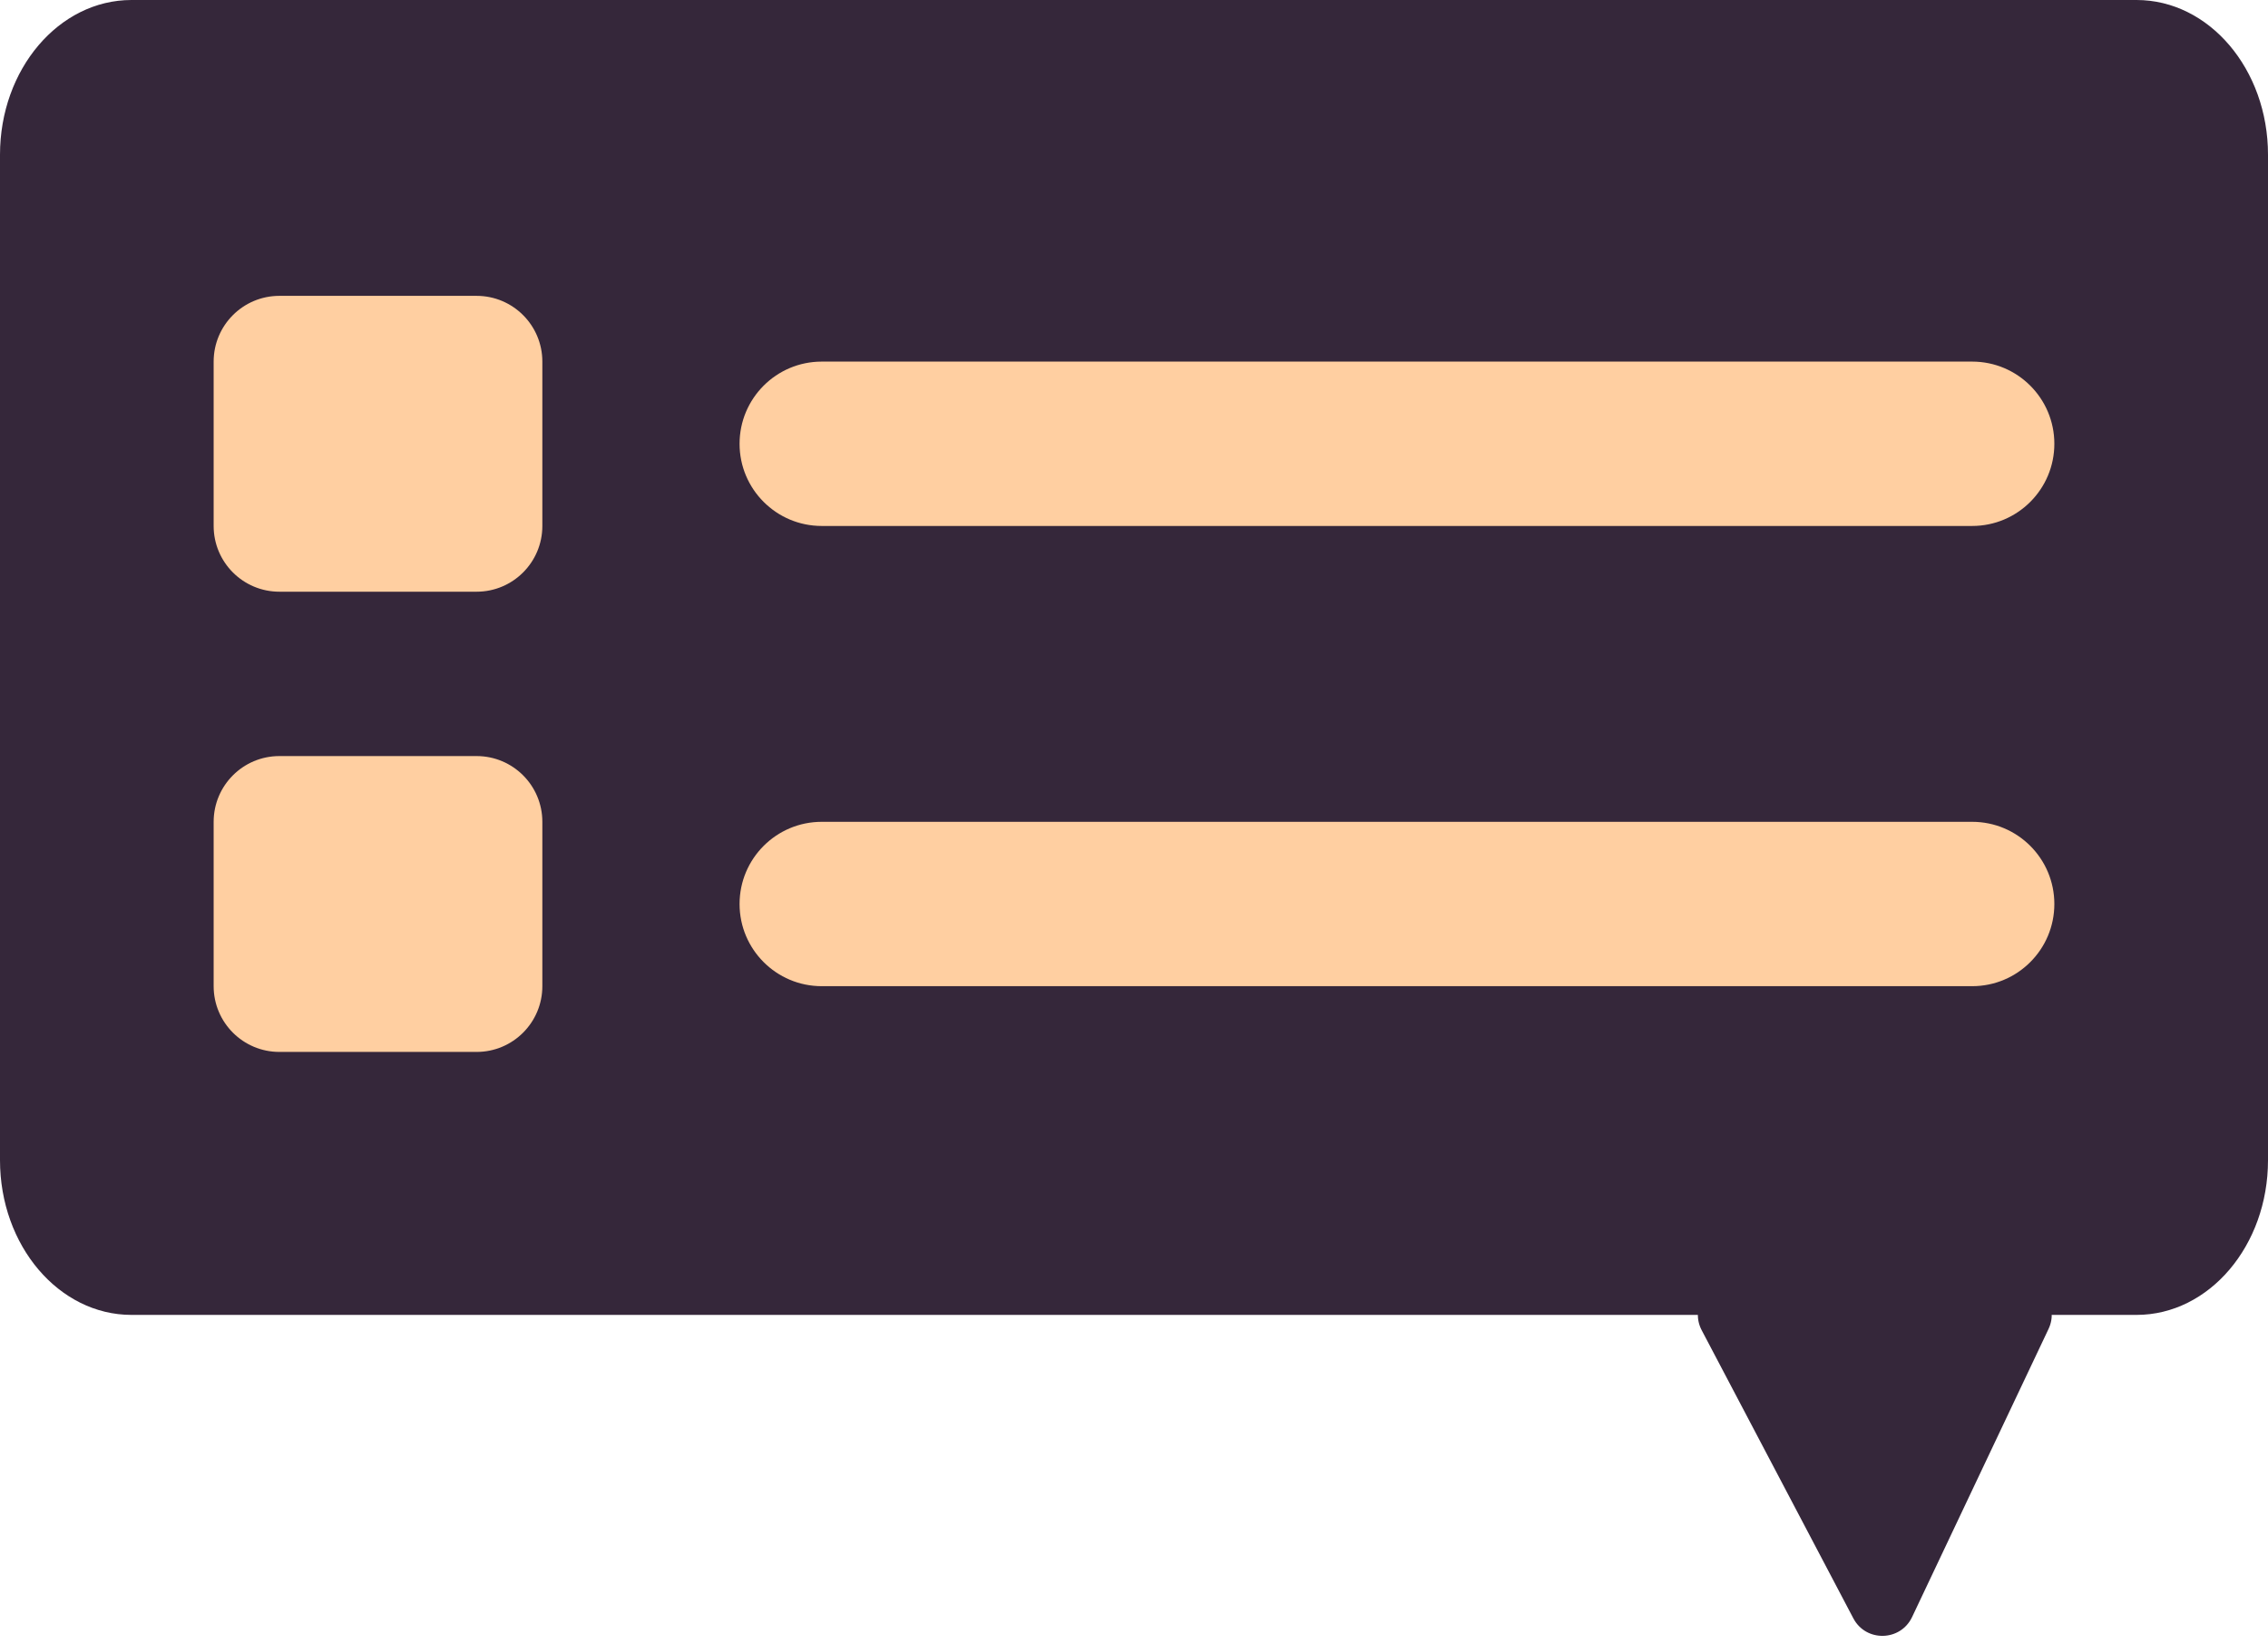
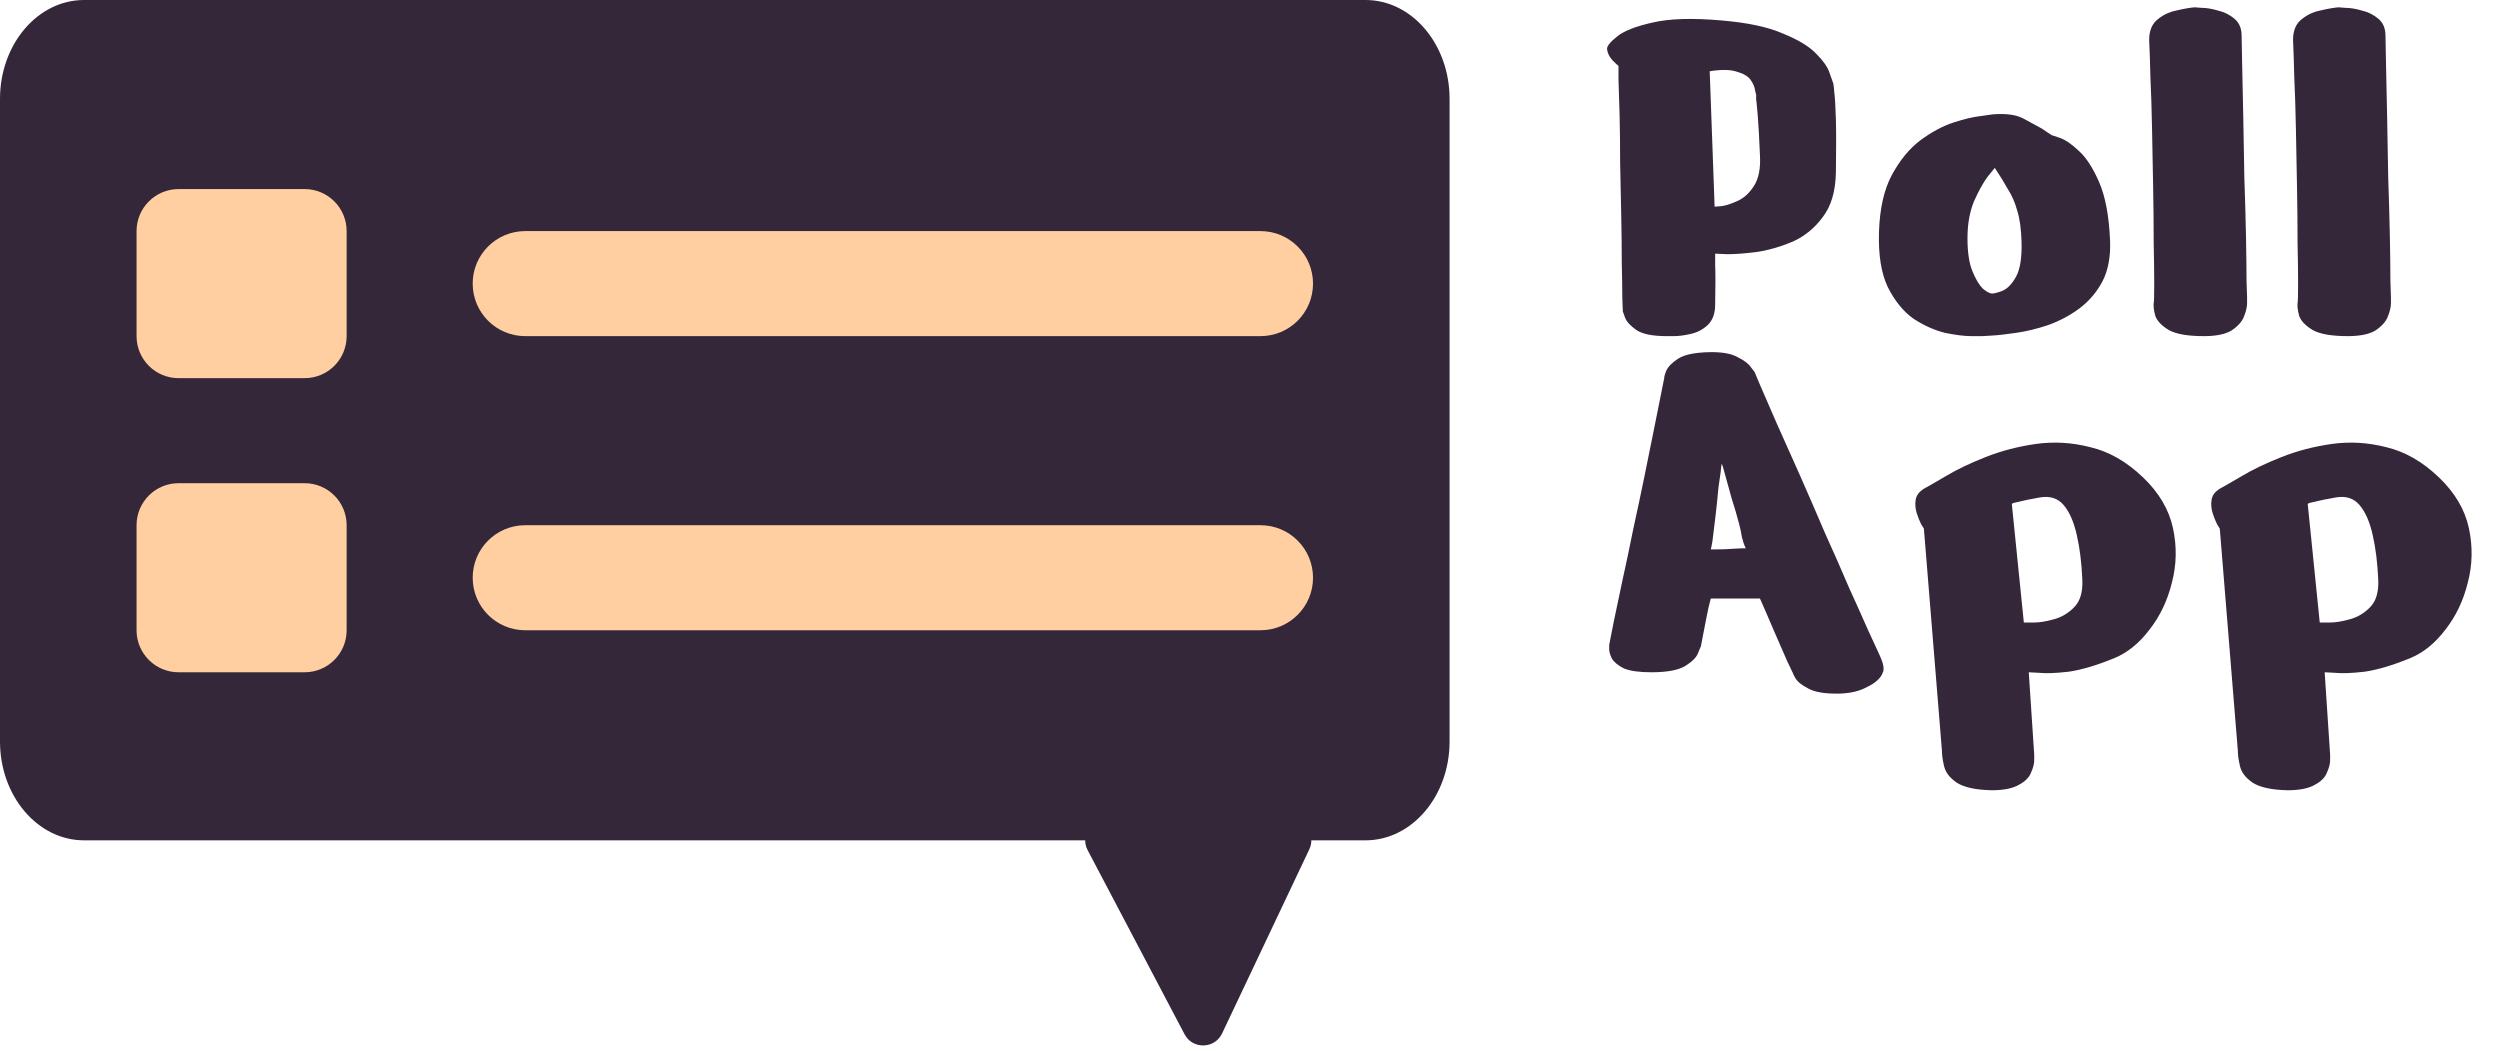
- <svg xmlns="http://www.w3.org/2000/svg" width="69" height="50" viewBox="0 0 69 50" fill="none">
+ <svg xmlns="http://www.w3.org/2000/svg" width="119" height="50" viewBox="0 0 119 50" fill="none">
  <path d="M0 4.706C0 2.107 1.791 0 4 0H65C67.209 0 69 2.107 69 4.706V35.294C69 37.893 67.209 40 65 40H4C1.791 40 0 37.893 0 35.294V4.706Z" fill="#35273A" />
  <path d="M56.384 49.229L51.771 40.466C51.421 39.8 51.904 39 52.656 39H61.42C62.154 39 62.638 39.765 62.323 40.428L58.172 49.191C57.819 49.936 56.767 49.959 56.384 49.229Z" fill="#35273A" />
  <rect x="6.5" y="9" width="10" height="9" rx="2" fill="#FFCFA1" />
  <rect x="22.5" y="11" width="40" height="5" rx="2.5" fill="#FFCFA1" />
  <rect x="22.5" y="25" width="40" height="5" rx="2.5" fill="#FFCFA1" />
  <rect x="6.5" y="23" width="10" height="9" rx="2" fill="#FFCFA1" />
+   <path d="M79.328 16C78.669 16 78.193 15.905 77.898 15.714C77.603 15.506 77.421 15.307 77.352 15.116C77.283 14.925 77.248 14.83 77.248 14.83C77.248 14.83 77.239 14.622 77.222 14.206C77.222 13.773 77.213 13.209 77.196 12.516C77.196 11.823 77.187 11.06 77.17 10.228C77.153 9.396 77.135 8.564 77.118 7.732C77.118 6.9 77.109 6.137 77.092 5.444C77.075 4.751 77.057 4.196 77.04 3.78C77.04 3.347 77.04 3.13 77.04 3.13C77.023 3.13 76.927 3.043 76.754 2.87C76.598 2.697 76.511 2.515 76.494 2.324C76.494 2.185 76.659 1.986 76.988 1.726C77.317 1.466 77.872 1.249 78.652 1.076C79.449 0.885 80.541 0.851 81.928 0.972C83.176 1.076 84.155 1.284 84.866 1.596C85.594 1.891 86.123 2.211 86.452 2.558C86.781 2.887 86.989 3.182 87.076 3.442C87.163 3.685 87.206 3.806 87.206 3.806C87.206 3.806 87.215 3.832 87.232 3.884C87.267 3.936 87.293 4.101 87.31 4.378C87.345 4.638 87.371 5.071 87.388 5.678C87.405 6.285 87.405 7.134 87.388 8.226C87.371 9.11 87.163 9.812 86.764 10.332C86.383 10.852 85.906 11.242 85.334 11.502C84.762 11.745 84.19 11.909 83.618 11.996C83.063 12.065 82.595 12.1 82.214 12.1C81.833 12.083 81.642 12.074 81.642 12.074C81.642 12.074 81.642 12.265 81.642 12.646C81.659 13.01 81.659 13.625 81.642 14.492C81.642 14.925 81.521 15.255 81.278 15.48C81.053 15.688 80.784 15.827 80.472 15.896C80.177 15.965 79.909 16 79.666 16C79.441 16 79.328 16 79.328 16ZM81.382 3.39L81.616 9.838C81.616 9.838 81.729 9.829 81.954 9.812C82.179 9.777 82.439 9.691 82.734 9.552C83.029 9.413 83.28 9.179 83.488 8.85C83.713 8.503 83.809 8.018 83.774 7.394C83.739 6.562 83.705 5.938 83.67 5.522C83.635 5.106 83.609 4.837 83.592 4.716C83.592 4.577 83.592 4.508 83.592 4.508C83.592 4.508 83.575 4.439 83.54 4.3C83.523 4.144 83.453 3.979 83.332 3.806C83.211 3.633 82.994 3.503 82.682 3.416C82.387 3.312 81.954 3.303 81.382 3.39ZM94.848 5.444C95.49 5.392 95.984 5.461 96.33 5.652C96.677 5.843 96.885 5.955 96.954 5.99C97.128 6.077 97.284 6.172 97.422 6.276C97.578 6.38 97.656 6.432 97.656 6.432C97.656 6.432 97.786 6.475 98.046 6.562C98.306 6.649 98.61 6.857 98.956 7.186C99.303 7.498 99.624 7.992 99.918 8.668C100.213 9.344 100.386 10.263 100.438 11.424C100.473 12.204 100.352 12.863 100.074 13.4C99.797 13.92 99.424 14.353 98.956 14.7C98.506 15.029 98.012 15.289 97.474 15.48C96.954 15.653 96.452 15.775 95.966 15.844C95.498 15.913 95.108 15.957 94.796 15.974C94.502 15.991 94.354 16 94.354 16C94.354 16 94.181 16 93.834 16C93.505 16 93.089 15.948 92.586 15.844C92.084 15.723 91.581 15.497 91.078 15.168C90.593 14.821 90.186 14.319 89.856 13.66C89.544 13.001 89.406 12.126 89.44 11.034C89.475 9.942 89.674 9.049 90.038 8.356C90.42 7.645 90.87 7.091 91.39 6.692C91.928 6.293 92.456 6.007 92.976 5.834C93.514 5.661 93.956 5.557 94.302 5.522C94.666 5.47 94.848 5.444 94.848 5.444ZM94.952 7.992C94.952 7.992 94.84 8.131 94.614 8.408C94.406 8.685 94.19 9.075 93.964 9.578C93.756 10.081 93.652 10.67 93.652 11.346C93.652 12.005 93.73 12.525 93.886 12.906C94.042 13.287 94.207 13.565 94.38 13.738C94.571 13.894 94.718 13.972 94.822 13.972C94.926 13.972 95.091 13.929 95.316 13.842C95.559 13.738 95.776 13.513 95.966 13.166C96.157 12.819 96.244 12.273 96.226 11.528C96.209 10.904 96.14 10.401 96.018 10.02C95.914 9.639 95.767 9.301 95.576 9.006C95.403 8.694 95.195 8.356 94.952 7.992ZM104.465 0.348C104.465 0.348 104.578 0.357 104.803 0.374C105.028 0.374 105.288 0.417 105.583 0.504C105.878 0.573 106.138 0.703 106.363 0.894C106.588 1.085 106.701 1.353 106.701 1.7C106.701 1.925 106.71 2.385 106.727 3.078C106.744 3.771 106.762 4.595 106.779 5.548C106.796 6.484 106.814 7.455 106.831 8.46C106.866 9.448 106.892 10.375 106.909 11.242C106.926 12.109 106.935 12.811 106.935 13.348C106.952 13.885 106.961 14.154 106.961 14.154C106.961 14.154 106.961 14.249 106.961 14.44C106.961 14.613 106.909 14.83 106.805 15.09C106.701 15.333 106.502 15.549 106.207 15.74C105.912 15.913 105.479 16 104.907 16C104.144 16 103.59 15.905 103.243 15.714C102.896 15.506 102.68 15.281 102.593 15.038C102.524 14.778 102.498 14.579 102.515 14.44C102.532 14.371 102.541 14.067 102.541 13.53C102.541 12.993 102.532 12.317 102.515 11.502C102.515 10.687 102.506 9.812 102.489 8.876C102.472 7.94 102.454 7.021 102.437 6.12C102.42 5.201 102.394 4.387 102.359 3.676C102.342 2.948 102.324 2.411 102.307 2.064C102.272 1.579 102.385 1.215 102.645 0.972C102.922 0.729 103.234 0.573 103.581 0.504C103.945 0.417 104.24 0.365 104.465 0.348ZM111.313 0.348C111.313 0.348 111.426 0.357 111.651 0.374C111.877 0.374 112.137 0.417 112.431 0.504C112.726 0.573 112.986 0.703 113.211 0.894C113.437 1.085 113.549 1.353 113.549 1.7C113.549 1.925 113.558 2.385 113.575 3.078C113.593 3.771 113.61 4.595 113.627 5.548C113.645 6.484 113.662 7.455 113.679 8.46C113.714 9.448 113.74 10.375 113.757 11.242C113.775 12.109 113.783 12.811 113.783 13.348C113.801 13.885 113.809 14.154 113.809 14.154C113.809 14.154 113.809 14.249 113.809 14.44C113.809 14.613 113.757 14.83 113.653 15.09C113.549 15.333 113.35 15.549 113.055 15.74C112.761 15.913 112.327 16 111.755 16C110.993 16 110.438 15.905 110.091 15.714C109.745 15.506 109.528 15.281 109.441 15.038C109.372 14.778 109.346 14.579 109.363 14.44C109.381 14.371 109.389 14.067 109.389 13.53C109.389 12.993 109.381 12.317 109.363 11.502C109.363 10.687 109.355 9.812 109.337 8.876C109.32 7.94 109.303 7.021 109.285 6.12C109.268 5.201 109.242 4.387 109.207 3.676C109.19 2.948 109.173 2.411 109.155 2.064C109.121 1.579 109.233 1.215 109.493 0.972C109.771 0.729 110.083 0.573 110.429 0.504C110.793 0.417 111.088 0.365 111.313 0.348ZM79.224 17.96C79.207 17.96 79.233 17.865 79.302 17.674C79.389 17.466 79.579 17.267 79.874 17.076C80.169 16.885 80.654 16.781 81.33 16.764C81.937 16.747 82.396 16.825 82.708 16.998C83.02 17.154 83.228 17.31 83.332 17.466C83.453 17.622 83.514 17.7 83.514 17.7C83.514 17.7 83.609 17.925 83.8 18.376C83.991 18.827 84.251 19.425 84.58 20.17C84.909 20.898 85.273 21.713 85.672 22.614C86.071 23.515 86.469 24.434 86.868 25.37C87.284 26.289 87.665 27.155 88.012 27.97C88.376 28.767 88.679 29.443 88.922 29.998C89.165 30.535 89.321 30.873 89.39 31.012C89.546 31.341 89.633 31.575 89.65 31.714C89.667 31.853 89.659 31.948 89.624 32C89.607 32.035 89.598 32.061 89.598 32.078C89.477 32.321 89.234 32.529 88.87 32.702C88.523 32.893 88.099 32.997 87.596 33.014C86.903 33.031 86.4 32.953 86.088 32.78C85.776 32.624 85.568 32.459 85.464 32.286C85.377 32.13 85.343 32.061 85.36 32.078C85.36 32.078 85.265 31.879 85.074 31.48C84.901 31.081 84.693 30.605 84.45 30.05C84.207 29.478 83.982 28.958 83.774 28.49C83.774 28.49 83.653 28.49 83.41 28.49C83.185 28.49 82.916 28.49 82.604 28.49C82.292 28.49 82.015 28.49 81.772 28.49C81.547 28.49 81.434 28.49 81.434 28.49C81.365 28.733 81.295 29.036 81.226 29.4C81.157 29.747 81.096 30.059 81.044 30.336C80.992 30.613 80.966 30.752 80.966 30.752C80.966 30.752 80.923 30.856 80.836 31.064C80.767 31.272 80.567 31.48 80.238 31.688C79.909 31.896 79.363 32 78.6 32C78.028 32 77.595 31.939 77.3 31.818C77.023 31.679 76.832 31.523 76.728 31.35C76.641 31.177 76.598 31.029 76.598 30.908C76.598 30.769 76.598 30.7 76.598 30.7C76.633 30.527 76.702 30.171 76.806 29.634C76.927 29.079 77.066 28.421 77.222 27.658C77.395 26.878 77.569 26.055 77.742 25.188C77.933 24.321 78.115 23.463 78.288 22.614C78.461 21.765 78.617 20.993 78.756 20.3C78.895 19.589 79.007 19.026 79.094 18.61C79.181 18.177 79.224 17.96 79.224 17.96ZM81.954 22.068C81.937 22.137 81.919 22.276 81.902 22.484L81.798 23.212C81.763 23.611 81.72 24.035 81.668 24.486C81.616 24.937 81.564 25.361 81.512 25.76C81.477 25.968 81.451 26.098 81.434 26.15H81.772C81.98 26.15 82.205 26.141 82.448 26.124C82.691 26.107 82.907 26.098 83.098 26.098C83.029 25.959 82.968 25.786 82.916 25.578C82.881 25.353 82.838 25.145 82.786 24.954C82.682 24.555 82.561 24.139 82.422 23.706C82.301 23.273 82.188 22.865 82.084 22.484C82.032 22.276 81.989 22.137 81.954 22.068ZM92.435 35.718L91.577 25.162C91.577 25.162 91.534 25.093 91.447 24.954C91.377 24.815 91.308 24.642 91.239 24.434C91.169 24.209 91.152 23.992 91.187 23.784C91.222 23.576 91.352 23.403 91.577 23.264C91.767 23.16 92.114 22.961 92.617 22.666C93.137 22.354 93.769 22.051 94.515 21.756C95.26 21.461 96.058 21.253 96.907 21.132C97.773 21.011 98.64 21.063 99.507 21.288C100.391 21.496 101.223 21.973 102.003 22.718C102.766 23.446 103.242 24.252 103.433 25.136C103.624 26.02 103.606 26.887 103.381 27.736C103.173 28.585 102.818 29.331 102.315 29.972C101.83 30.613 101.275 31.064 100.651 31.324C99.802 31.671 99.073 31.887 98.467 31.974C97.86 32.043 97.392 32.061 97.063 32.026C96.734 32.009 96.569 32 96.569 32L96.829 35.926C96.829 35.926 96.829 36.013 96.829 36.186C96.829 36.359 96.777 36.559 96.673 36.784C96.586 37.009 96.395 37.2 96.101 37.356C95.806 37.529 95.373 37.616 94.801 37.616C94.038 37.599 93.484 37.477 93.137 37.252C92.808 37.027 92.608 36.767 92.539 36.472C92.469 36.177 92.435 35.926 92.435 35.718ZM95.763 23.992L96.335 29.634C96.335 29.634 96.482 29.634 96.777 29.634C97.072 29.634 97.401 29.582 97.765 29.478C98.146 29.374 98.475 29.175 98.753 28.88C99.03 28.585 99.151 28.143 99.117 27.554C99.082 26.774 98.996 26.081 98.857 25.474C98.718 24.85 98.51 24.373 98.233 24.044C97.956 23.715 97.574 23.593 97.089 23.68C96.603 23.767 96.266 23.836 96.075 23.888C95.901 23.923 95.806 23.949 95.789 23.966C95.772 23.983 95.763 23.992 95.763 23.992ZM106.52 35.718L105.662 25.162C105.662 25.162 105.618 25.093 105.532 24.954C105.462 24.815 105.393 24.642 105.324 24.434C105.254 24.209 105.237 23.992 105.272 23.784C105.306 23.576 105.436 23.403 105.662 23.264C105.852 23.16 106.199 22.961 106.702 22.666C107.222 22.354 107.854 22.051 108.6 21.756C109.345 21.461 110.142 21.253 110.992 21.132C111.858 21.011 112.725 21.063 113.592 21.288C114.476 21.496 115.308 21.973 116.088 22.718C116.85 23.446 117.327 24.252 117.518 25.136C117.708 26.02 117.691 26.887 117.466 27.736C117.258 28.585 116.902 29.331 116.4 29.972C115.914 30.613 115.36 31.064 114.736 31.324C113.886 31.671 113.158 31.887 112.552 31.974C111.945 32.043 111.477 32.061 111.148 32.026C110.818 32.009 110.654 32 110.654 32L110.914 35.926C110.914 35.926 110.914 36.013 110.914 36.186C110.914 36.359 110.862 36.559 110.758 36.784C110.671 37.009 110.48 37.2 110.186 37.356C109.891 37.529 109.458 37.616 108.886 37.616C108.123 37.599 107.568 37.477 107.222 37.252C106.892 37.027 106.693 36.767 106.624 36.472C106.554 36.177 106.52 35.926 106.52 35.718ZM109.848 23.992L110.42 29.634C110.42 29.634 110.567 29.634 110.862 29.634C111.156 29.634 111.486 29.582 111.85 29.478C112.231 29.374 112.56 29.175 112.838 28.88C113.115 28.585 113.236 28.143 113.202 27.554C113.167 26.774 113.08 26.081 112.942 25.474C112.803 24.85 112.595 24.373 112.318 24.044C112.04 23.715 111.659 23.593 111.174 23.68C110.688 23.767 110.35 23.836 110.16 23.888C109.986 23.923 109.891 23.949 109.874 23.966C109.856 23.983 109.848 23.992 109.848 23.992Z" fill="#35273A" />
</svg>
